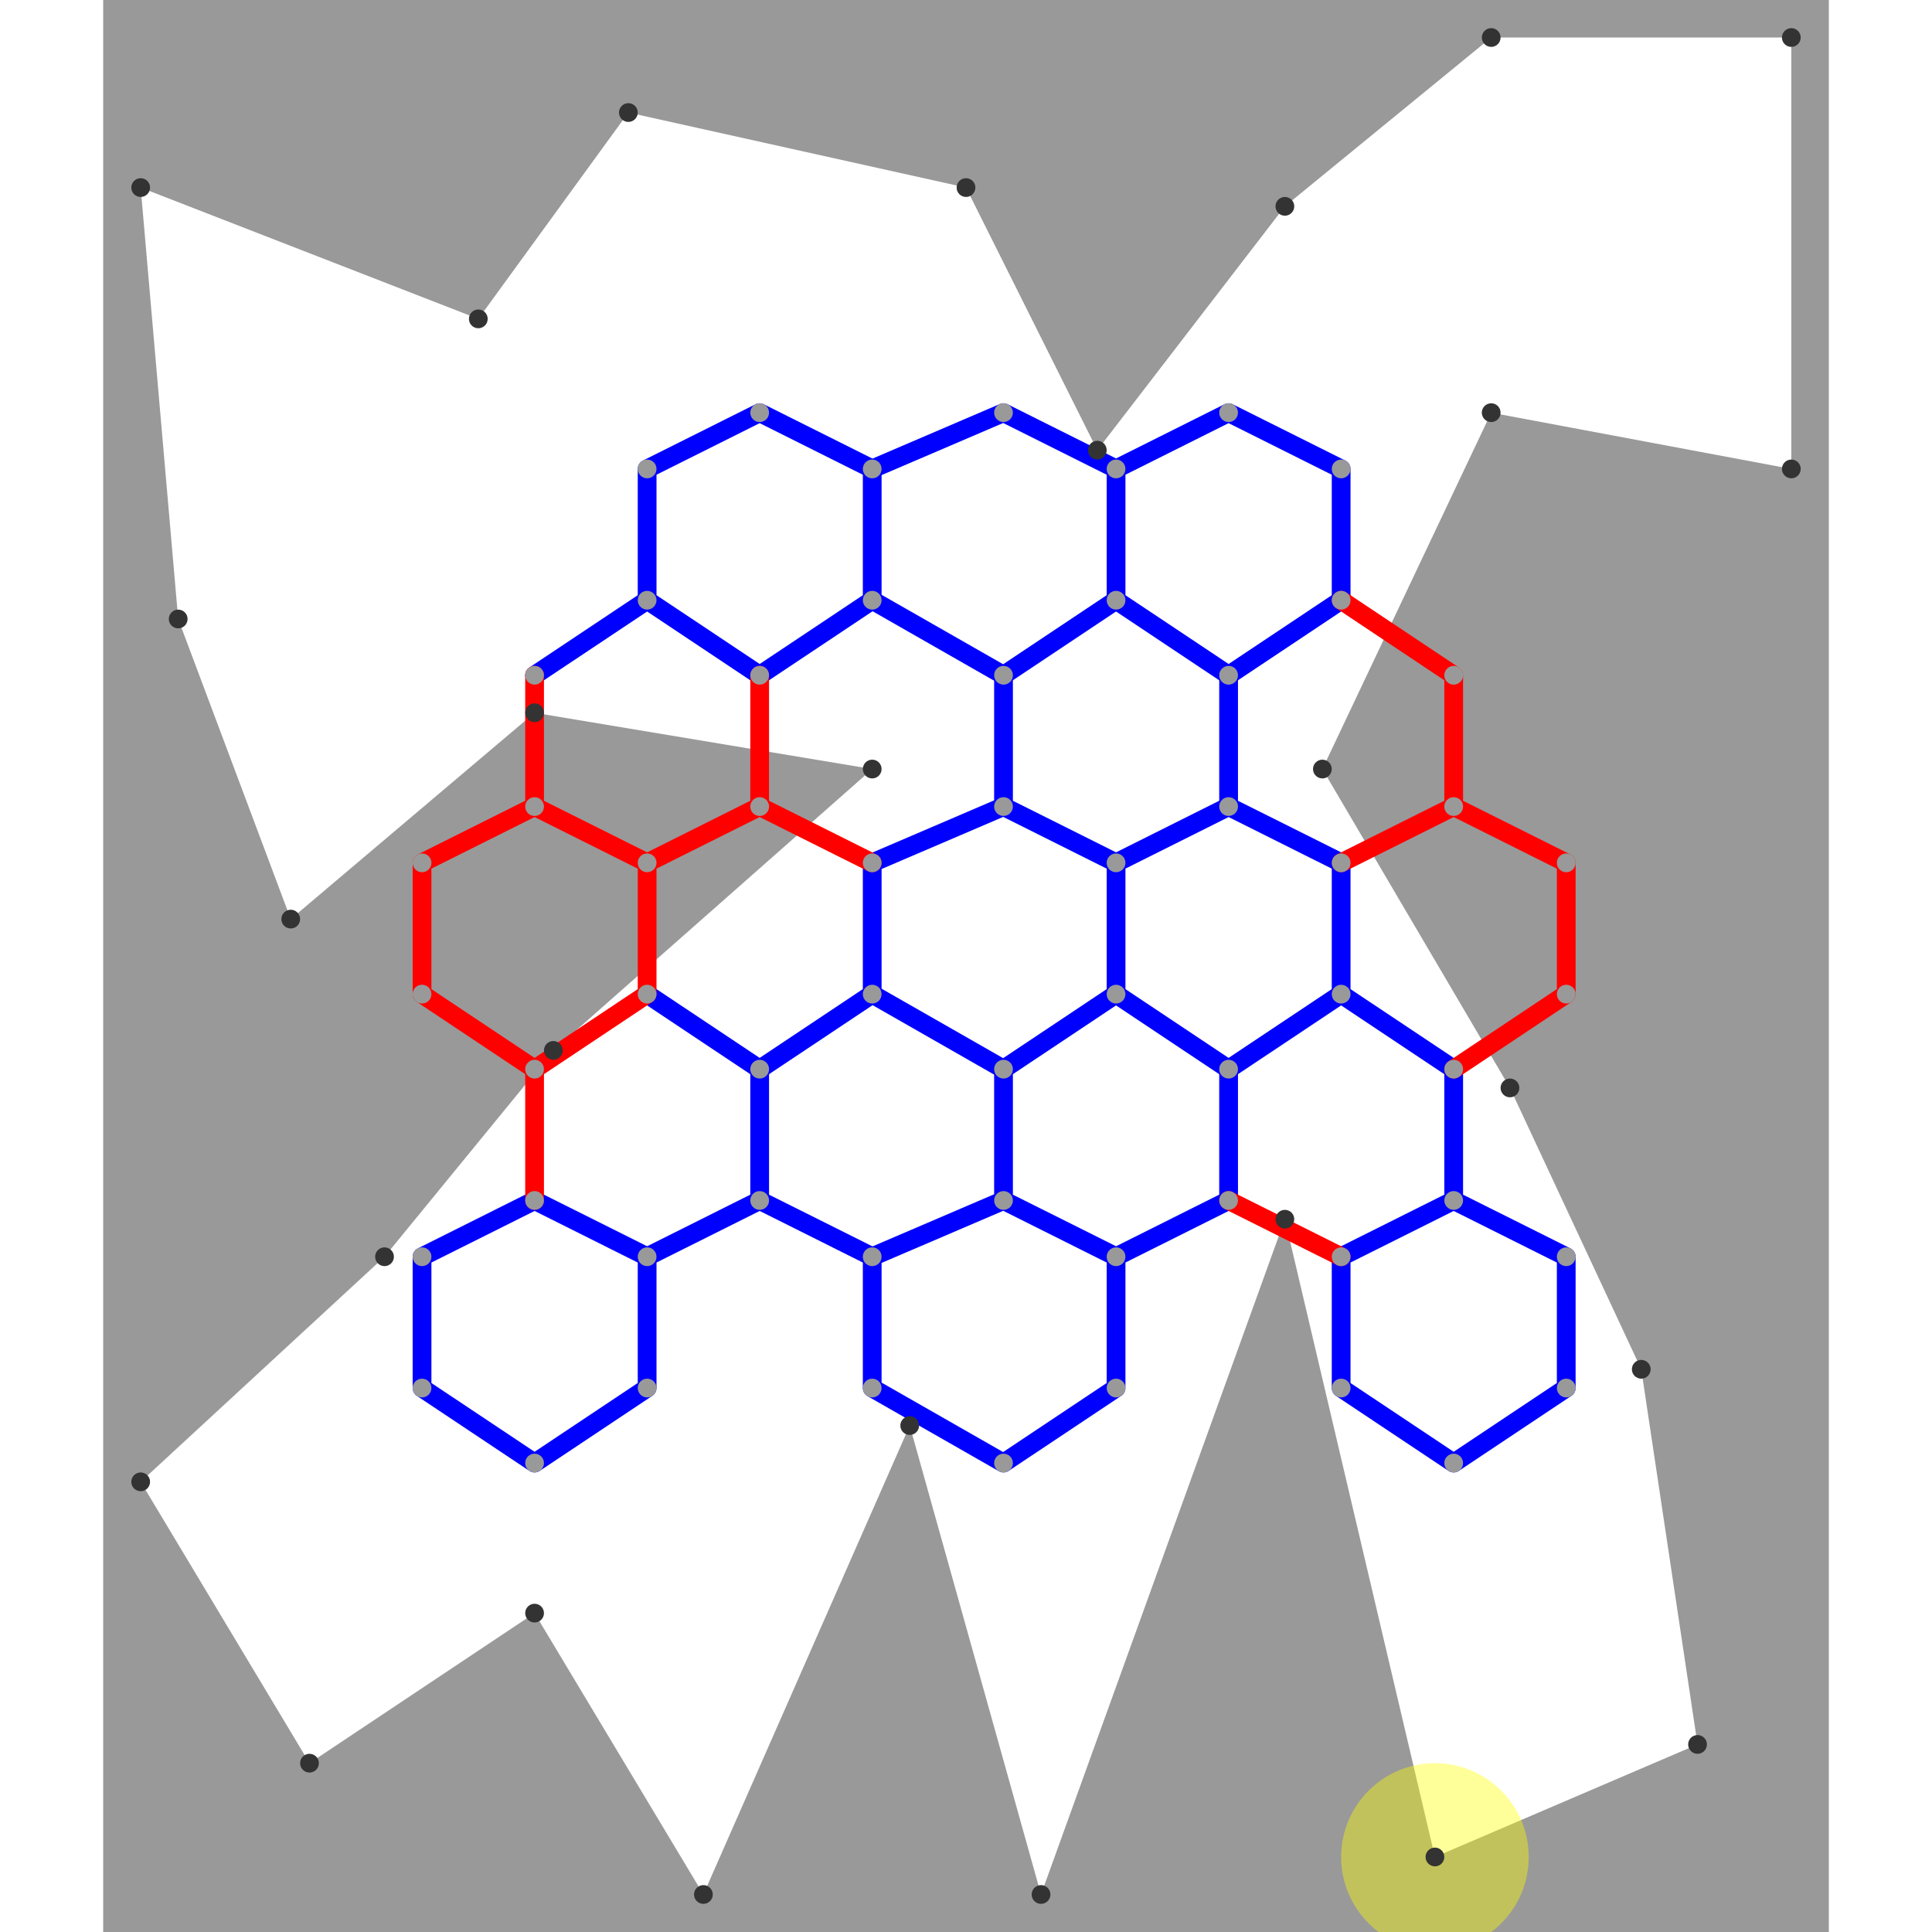
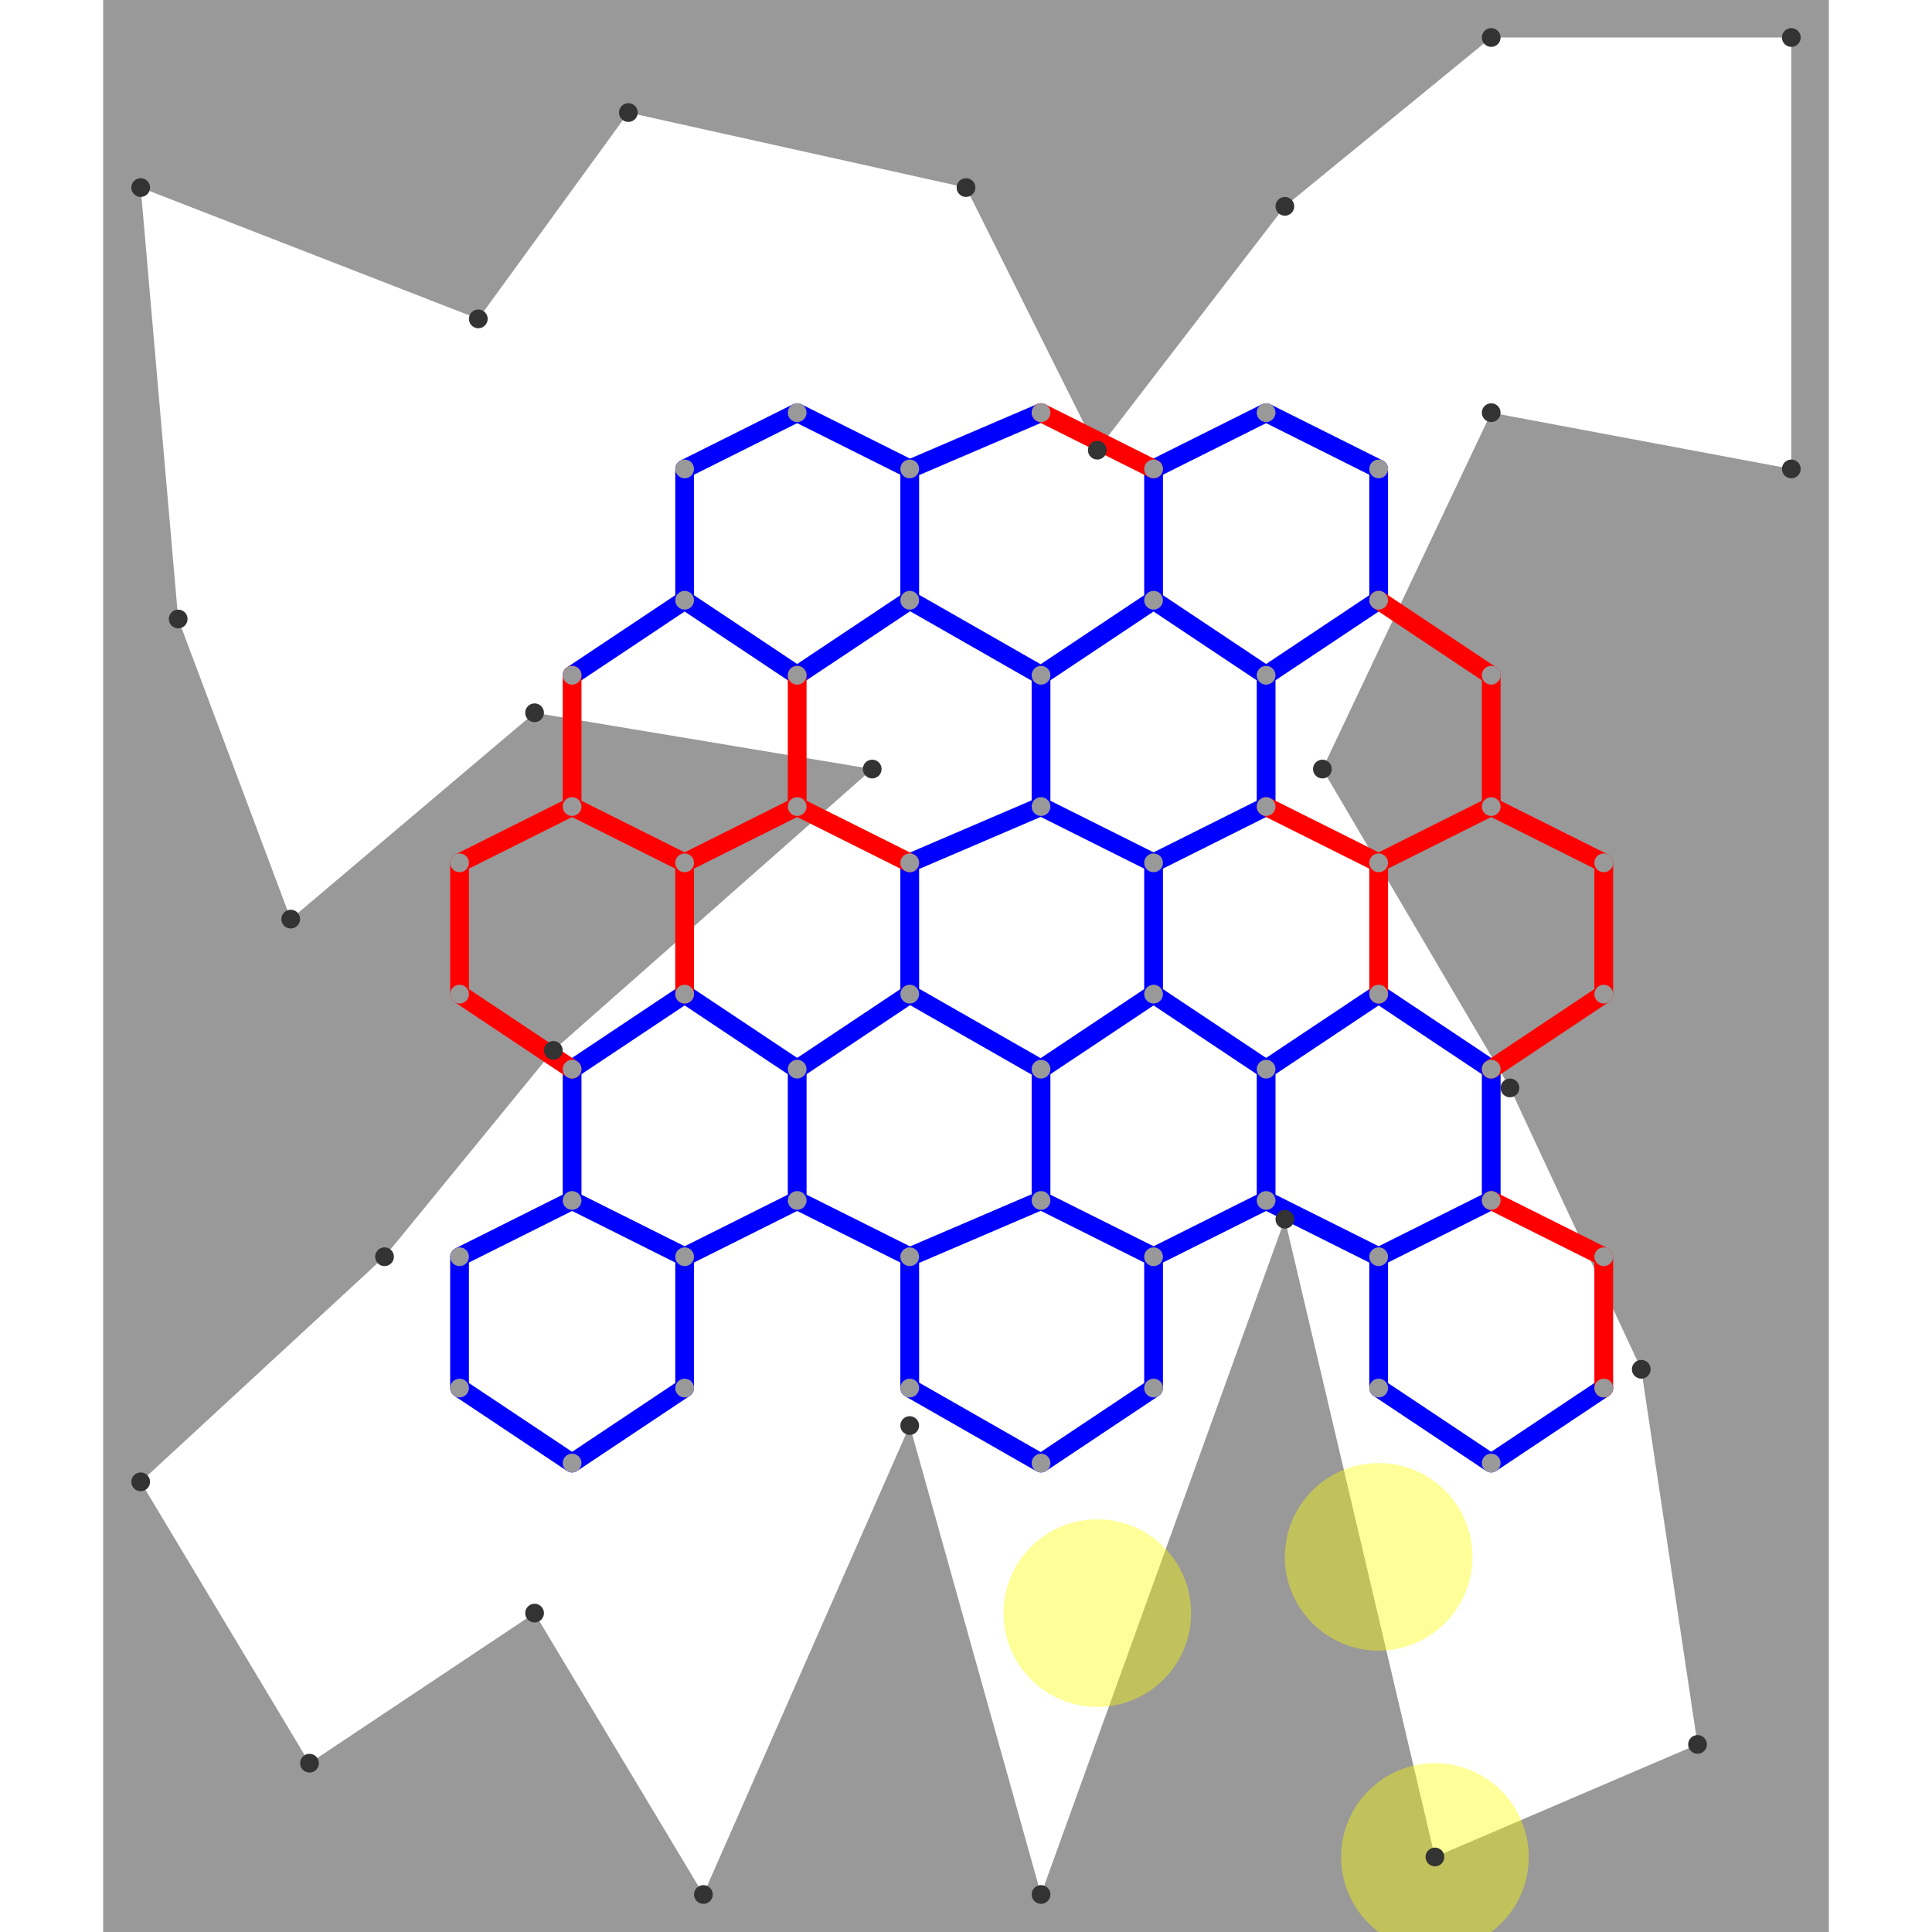
<svg xmlns="http://www.w3.org/2000/svg" height="500" viewBox="0 -2 92 103" width="500">
  <path class="hole" d="M4 31L10 47L23 36L41 39L24 54L15 65L2 77L11 92L23 84L32 99L43 74L50 99L63 63L71 97L85 91L82 71L75 56L65 39L74 20L90 23L90 0L74 0L63 9L53 22L46 8L28 4L20 15L2 8M0 -2L92 -2L92 101L0 101" style="fill:#00000066;fill-rule:evenodd;" />
-   <circle cx="71" cy="97" r="5" style="fill:#ffff0066;" title="BreakALeg" />
-   <path class="ok" d="M17 65L17 72M17 65L23 62M17 72L23 76M23 34L29 30M23 62L29 65M23 76L29 72M29 23L29 30M29 23L35 20M29 30L35 34M29 51L35 55M29 65L29 72M29 65L35 62M35 20L41 23M35 34L41 30M35 55L35 62M35 55L41 51M35 62L41 65M41 23L41 30M41 23L48 20M41 30L48 34M41 44L41 51M41 44L48 41M41 51L48 55M41 65L41 72M41 65L48 62M41 72L48 76M48 20L54 23M48 34L48 41M48 34L54 30M48 41L54 44M48 55L48 62M48 55L54 51M48 62L54 65M48 76L54 72M54 23L54 30M54 23L60 20M54 30L60 34M54 44L54 51M54 44L60 41M54 51L60 55M54 65L54 72M54 65L60 62M60 20L66 23M60 34L60 41M60 34L66 30M60 41L66 44M60 55L60 62M60 55L66 51M66 23L66 30M66 44L66 51M66 51L72 55M66 65L66 72M66 65L72 62M66 72L72 76M72 55L72 62M72 62L78 65M72 76L78 72M78 65L78 72" style="stroke:#0000ff;stroke-linecap:round" />
-   <path class="out" d="M17 44L17 51M17 44L23 41M17 51L23 55M23 34L23 41M23 41L29 44M23 55L23 62M23 55L29 51M29 44L29 51M29 44L35 41M35 34L35 41M35 41L41 44M60 62L66 65M66 30L72 34M66 44L72 41M72 34L72 41M72 41L78 44M72 55L78 51M78 44L78 51" style="stroke:#ff0000;stroke-linecap:round" />
+   <circle cx="71" cy="97" fill="#ffff0066" r="5">
+ </circle>
+   <circle cx="68" cy="81" fill="#ffff0066" r="5">
+ </circle>
+   <circle cx="53" cy="84" fill="#ffff0066" r="5">
+ </circle>
+   <path class="ok" d="M19 65L19 72M19 65L25 62M19 72L25 76M25 34L31 30M25 55L25 62M25 55L31 51M25 62L31 65M25 76L31 72M31 23L31 30M31 23L37 20M31 30L37 34M31 51L37 55M31 65L31 72M31 65L37 62M37 20L43 23M37 34L43 30M37 55L37 62M37 55L43 51M37 62L43 65M43 23L43 30M43 23L50 20M43 30L50 34M43 44L43 51M43 44L50 41M43 51L50 55M43 65L43 72M43 65L50 62M43 72L50 76M50 34L50 41M50 34L56 30M50 41L56 44M50 55L50 62M50 55L56 51M50 62L56 65M50 76L56 72M56 23L56 30M56 23L62 20M56 30L62 34M56 44L56 51M56 44L62 41M56 51L62 55M56 65L56 72M56 65L62 62M62 20L68 23M62 34L62 41M62 34L68 30M62 55L62 62M62 55L68 51M62 62L68 65M68 23L68 30M68 51L74 55M68 65L68 72M68 65L74 62M68 72L74 76M74 55L74 62M74 76L80 72" style="stroke:#0000ff;stroke-linecap:round" />
+   <path class="out" d="M19 44L19 51M19 44L25 41M19 51L25 55M25 34L25 41M25 41L31 44M31 44L31 51M31 44L37 41M37 34L37 41M37 41L43 44M50 20L56 23M62 41L68 44M68 30L74 34M68 44L68 51M68 44L74 41M74 34L74 41M74 41L80 44M74 55L80 51M74 62L80 65M80 44L80 51M80 65L80 72" style="stroke:#ff0000;stroke-linecap:round" />
  <g fill="#333333">
-     <circle cx="4" cy="31" r="0.5" tabindex="0">
+     <circle cx="4" cy="31" r="0.5">
</circle>
-     <circle cx="10" cy="47" r="0.5" tabindex="1">
+     <circle cx="10" cy="47" r="0.5">
</circle>
-     <circle cx="23" cy="36" r="0.5" tabindex="2">
+     <circle cx="23" cy="36" r="0.5">
</circle>
-     <circle cx="41" cy="39" r="0.5" tabindex="3">
+     <circle cx="41" cy="39" r="0.5">
</circle>
-     <circle cx="24" cy="54" r="0.5" tabindex="4">
+     <circle cx="24" cy="54" r="0.5">
</circle>
-     <circle cx="15" cy="65" r="0.5" tabindex="5">
+     <circle cx="15" cy="65" r="0.5">
</circle>
-     <circle cx="2" cy="77" r="0.5" tabindex="6">
+     <circle cx="2" cy="77" r="0.5">
</circle>
-     <circle cx="11" cy="92" r="0.5" tabindex="7">
+     <circle cx="11" cy="92" r="0.5">
</circle>
-     <circle cx="23" cy="84" r="0.5" tabindex="8">
+     <circle cx="23" cy="84" r="0.5">
</circle>
-     <circle cx="32" cy="99" r="0.5" tabindex="9">
+     <circle cx="32" cy="99" r="0.5">
</circle>
-     <circle cx="43" cy="74" r="0.5" tabindex="10">
+     <circle cx="43" cy="74" r="0.5">
</circle>
-     <circle cx="50" cy="99" r="0.5" tabindex="11">
+     <circle cx="50" cy="99" r="0.5">
</circle>
-     <circle cx="63" cy="63" r="0.5" tabindex="12">
+     <circle cx="63" cy="63" r="0.5">
</circle>
-     <circle cx="71" cy="97" r="0.5" tabindex="13">
+     <circle cx="71" cy="97" r="0.5">
</circle>
-     <circle cx="85" cy="91" r="0.5" tabindex="14">
+     <circle cx="85" cy="91" r="0.5">
</circle>
-     <circle cx="82" cy="71" r="0.5" tabindex="15">
+     <circle cx="82" cy="71" r="0.5">
</circle>
-     <circle cx="75" cy="56" r="0.5" tabindex="16">
+     <circle cx="75" cy="56" r="0.5">
</circle>
-     <circle cx="65" cy="39" r="0.5" tabindex="17">
+     <circle cx="65" cy="39" r="0.5">
</circle>
-     <circle cx="74" cy="20" r="0.5" tabindex="18">
+     <circle cx="74" cy="20" r="0.5">
</circle>
-     <circle cx="90" cy="23" r="0.5" tabindex="19">
+     <circle cx="90" cy="23" r="0.5">
</circle>
-     <circle cx="90" cy="0" r="0.5" tabindex="20">
+     <circle cx="90" cy="0" r="0.5">
</circle>
-     <circle cx="74" cy="0" r="0.5" tabindex="21">
+     <circle cx="74" cy="0" r="0.5">
</circle>
-     <circle cx="63" cy="9" r="0.5" tabindex="22">
+     <circle cx="63" cy="9" r="0.5">
</circle>
-     <circle cx="53" cy="22" r="0.5" tabindex="23">
+     <circle cx="53" cy="22" r="0.5">
</circle>
-     <circle cx="46" cy="8" r="0.5" tabindex="24">
+     <circle cx="46" cy="8" r="0.5">
</circle>
-     <circle cx="28" cy="4" r="0.5" tabindex="25">
+     <circle cx="28" cy="4" r="0.5">
</circle>
-     <circle cx="20" cy="15" r="0.5" tabindex="26">
+     <circle cx="20" cy="15" r="0.5">
</circle>
-     <circle cx="2" cy="8" r="0.5" tabindex="27">
+     <circle cx="2" cy="8" r="0.5">
</circle>
  </g>
  <g fill="#999999">
-     <circle cx="17" cy="44" r="0.5" tabindex="28">
+     <circle cx="19" cy="44" i="0" r="0.5" tabindex="0">
</circle>
-     <circle cx="17" cy="51" r="0.5" tabindex="29">
+     <circle cx="19" cy="51" i="1" r="0.5" tabindex="1">
</circle>
-     <circle cx="17" cy="65" r="0.5" tabindex="30">
+     <circle cx="19" cy="65" i="2" r="0.5" tabindex="2">
</circle>
-     <circle cx="17" cy="72" r="0.5" tabindex="31">
+     <circle cx="19" cy="72" i="3" r="0.5" tabindex="3">
</circle>
-     <circle cx="23" cy="34" r="0.5" tabindex="32">
+     <circle cx="25" cy="34" i="4" r="0.5" tabindex="4">
</circle>
-     <circle cx="23" cy="41" r="0.5" tabindex="33">
+     <circle cx="25" cy="41" i="5" r="0.5" tabindex="5">
</circle>
-     <circle cx="23" cy="55" r="0.5" tabindex="34">
+     <circle cx="25" cy="55" i="6" r="0.5" tabindex="6">
</circle>
-     <circle cx="23" cy="62" r="0.5" tabindex="35">
+     <circle cx="25" cy="62" i="7" r="0.5" tabindex="7">
</circle>
-     <circle cx="23" cy="76" r="0.5" tabindex="36">
+     <circle cx="25" cy="76" i="8" r="0.5" tabindex="8">
</circle>
-     <circle cx="29" cy="23" r="0.5" tabindex="37">
+     <circle cx="31" cy="23" i="9" r="0.5" tabindex="9">
</circle>
-     <circle cx="29" cy="30" r="0.5" tabindex="38">
+     <circle cx="31" cy="30" i="10" r="0.5" tabindex="10">
</circle>
-     <circle cx="29" cy="44" r="0.5" tabindex="39">
+     <circle cx="31" cy="44" i="11" r="0.5" tabindex="11">
</circle>
-     <circle cx="29" cy="51" r="0.5" tabindex="40">
+     <circle cx="31" cy="51" i="12" r="0.5" tabindex="12">
</circle>
-     <circle cx="29" cy="65" r="0.5" tabindex="41">
+     <circle cx="31" cy="65" i="13" r="0.5" tabindex="13">
</circle>
-     <circle cx="29" cy="72" r="0.5" tabindex="42">
+     <circle cx="31" cy="72" i="14" r="0.5" tabindex="14">
</circle>
-     <circle cx="35" cy="20" r="0.5" tabindex="43">
+     <circle cx="37" cy="20" i="15" r="0.5" tabindex="15">
</circle>
-     <circle cx="35" cy="34" r="0.5" tabindex="44">
+     <circle cx="37" cy="34" i="16" r="0.5" tabindex="16">
</circle>
-     <circle cx="35" cy="41" r="0.5" tabindex="45">
+     <circle cx="37" cy="41" i="17" r="0.5" tabindex="17">
</circle>
-     <circle cx="35" cy="55" r="0.5" tabindex="46">
+     <circle cx="37" cy="55" i="18" r="0.5" tabindex="18">
</circle>
-     <circle cx="35" cy="62" r="0.5" tabindex="47">
+     <circle cx="37" cy="62" i="19" r="0.5" tabindex="19">
</circle>
-     <circle cx="41" cy="23" r="0.5" tabindex="48">
+     <circle cx="43" cy="23" i="20" r="0.5" tabindex="20">
</circle>
-     <circle cx="41" cy="30" r="0.5" tabindex="49">
+     <circle cx="43" cy="30" i="21" r="0.5" tabindex="21">
</circle>
-     <circle cx="41" cy="44" r="0.5" tabindex="50">
+     <circle cx="43" cy="44" i="22" r="0.5" tabindex="22">
</circle>
-     <circle cx="41" cy="51" r="0.5" tabindex="51">
+     <circle cx="43" cy="51" i="23" r="0.5" tabindex="23">
</circle>
-     <circle cx="41" cy="65" r="0.5" tabindex="52">
+     <circle cx="43" cy="65" i="24" r="0.5" tabindex="24">
</circle>
-     <circle cx="41" cy="72" r="0.5" tabindex="53">
+     <circle cx="43" cy="72" i="25" r="0.5" tabindex="25">
</circle>
-     <circle cx="48" cy="20" r="0.5" tabindex="54">
+     <circle cx="50" cy="20" i="26" r="0.5" tabindex="26">
</circle>
-     <circle cx="48" cy="34" r="0.5" tabindex="55">
+     <circle cx="50" cy="34" i="27" r="0.5" tabindex="27">
</circle>
-     <circle cx="48" cy="41" r="0.5" tabindex="56">
+     <circle cx="50" cy="41" i="28" r="0.5" tabindex="28">
</circle>
-     <circle cx="48" cy="55" r="0.5" tabindex="57">
+     <circle cx="50" cy="55" i="29" r="0.5" tabindex="29">
</circle>
-     <circle cx="48" cy="62" r="0.5" tabindex="58">
+     <circle cx="50" cy="62" i="30" r="0.5" tabindex="30">
</circle>
-     <circle cx="48" cy="76" r="0.5" tabindex="59">
+     <circle cx="50" cy="76" i="31" r="0.5" tabindex="31">
</circle>
-     <circle cx="54" cy="23" r="0.5" tabindex="60">
+     <circle cx="56" cy="23" i="32" r="0.5" tabindex="32">
</circle>
-     <circle cx="54" cy="30" r="0.5" tabindex="61">
+     <circle cx="56" cy="30" i="33" r="0.5" tabindex="33">
</circle>
-     <circle cx="54" cy="44" r="0.5" tabindex="62">
+     <circle cx="56" cy="44" i="34" r="0.5" tabindex="34">
</circle>
-     <circle cx="54" cy="51" r="0.5" tabindex="63">
+     <circle cx="56" cy="51" i="35" r="0.5" tabindex="35">
</circle>
-     <circle cx="54" cy="65" r="0.5" tabindex="64">
+     <circle cx="56" cy="65" i="36" r="0.5" tabindex="36">
</circle>
-     <circle cx="54" cy="72" r="0.5" tabindex="65">
+     <circle cx="56" cy="72" i="37" r="0.5" tabindex="37">
</circle>
-     <circle cx="60" cy="20" r="0.5" tabindex="66">
+     <circle cx="62" cy="20" i="38" r="0.5" tabindex="38">
</circle>
-     <circle cx="60" cy="34" r="0.5" tabindex="67">
+     <circle cx="62" cy="34" i="39" r="0.5" tabindex="39">
</circle>
-     <circle cx="60" cy="41" r="0.5" tabindex="68">
+     <circle cx="62" cy="41" i="40" r="0.5" tabindex="40">
</circle>
-     <circle cx="60" cy="55" r="0.5" tabindex="69">
+     <circle cx="62" cy="55" i="41" r="0.5" tabindex="41">
</circle>
-     <circle cx="60" cy="62" r="0.5" tabindex="70">
+     <circle cx="62" cy="62" i="42" r="0.5" tabindex="42">
</circle>
-     <circle cx="66" cy="23" r="0.5" tabindex="71">
+     <circle cx="68" cy="23" i="43" r="0.5" tabindex="43">
</circle>
-     <circle cx="66" cy="30" r="0.5" tabindex="72">
+     <circle cx="68" cy="30" i="44" r="0.5" tabindex="44">
</circle>
-     <circle cx="66" cy="44" r="0.5" tabindex="73">
+     <circle cx="68" cy="44" i="45" r="0.5" tabindex="45">
</circle>
-     <circle cx="66" cy="51" r="0.5" tabindex="74">
+     <circle cx="68" cy="51" i="46" r="0.5" tabindex="46">
</circle>
-     <circle cx="66" cy="65" r="0.5" tabindex="75">
+     <circle cx="68" cy="65" i="47" r="0.5" tabindex="47">
</circle>
-     <circle cx="66" cy="72" r="0.5" tabindex="76">
+     <circle cx="68" cy="72" i="48" r="0.5" tabindex="48">
</circle>
-     <circle cx="72" cy="34" r="0.5" tabindex="77">
+     <circle cx="74" cy="34" i="49" r="0.5" tabindex="49">
</circle>
-     <circle cx="72" cy="41" r="0.5" tabindex="78">
+     <circle cx="74" cy="41" i="50" r="0.5" tabindex="50">
</circle>
-     <circle cx="72" cy="55" r="0.5" tabindex="79">
+     <circle cx="74" cy="55" i="51" r="0.5" tabindex="51">
</circle>
-     <circle cx="72" cy="62" r="0.5" tabindex="80">
+     <circle cx="74" cy="62" i="52" r="0.5" tabindex="52">
</circle>
-     <circle cx="72" cy="76" r="0.5" tabindex="81">
+     <circle cx="74" cy="76" i="53" r="0.5" tabindex="53">
</circle>
-     <circle cx="78" cy="44" r="0.5" tabindex="82">
+     <circle cx="80" cy="44" i="54" r="0.5" tabindex="54">
</circle>
-     <circle cx="78" cy="51" r="0.5" tabindex="83">
+     <circle cx="80" cy="51" i="55" r="0.5" tabindex="55">
</circle>
-     <circle cx="78" cy="65" r="0.5" tabindex="84">
+     <circle cx="80" cy="65" i="56" r="0.5" tabindex="56">
</circle>
-     <circle cx="78" cy="72" r="0.5" tabindex="85">
+     <circle cx="80" cy="72" i="57" r="0.5" tabindex="57">
</circle>
  </g>
</svg>
